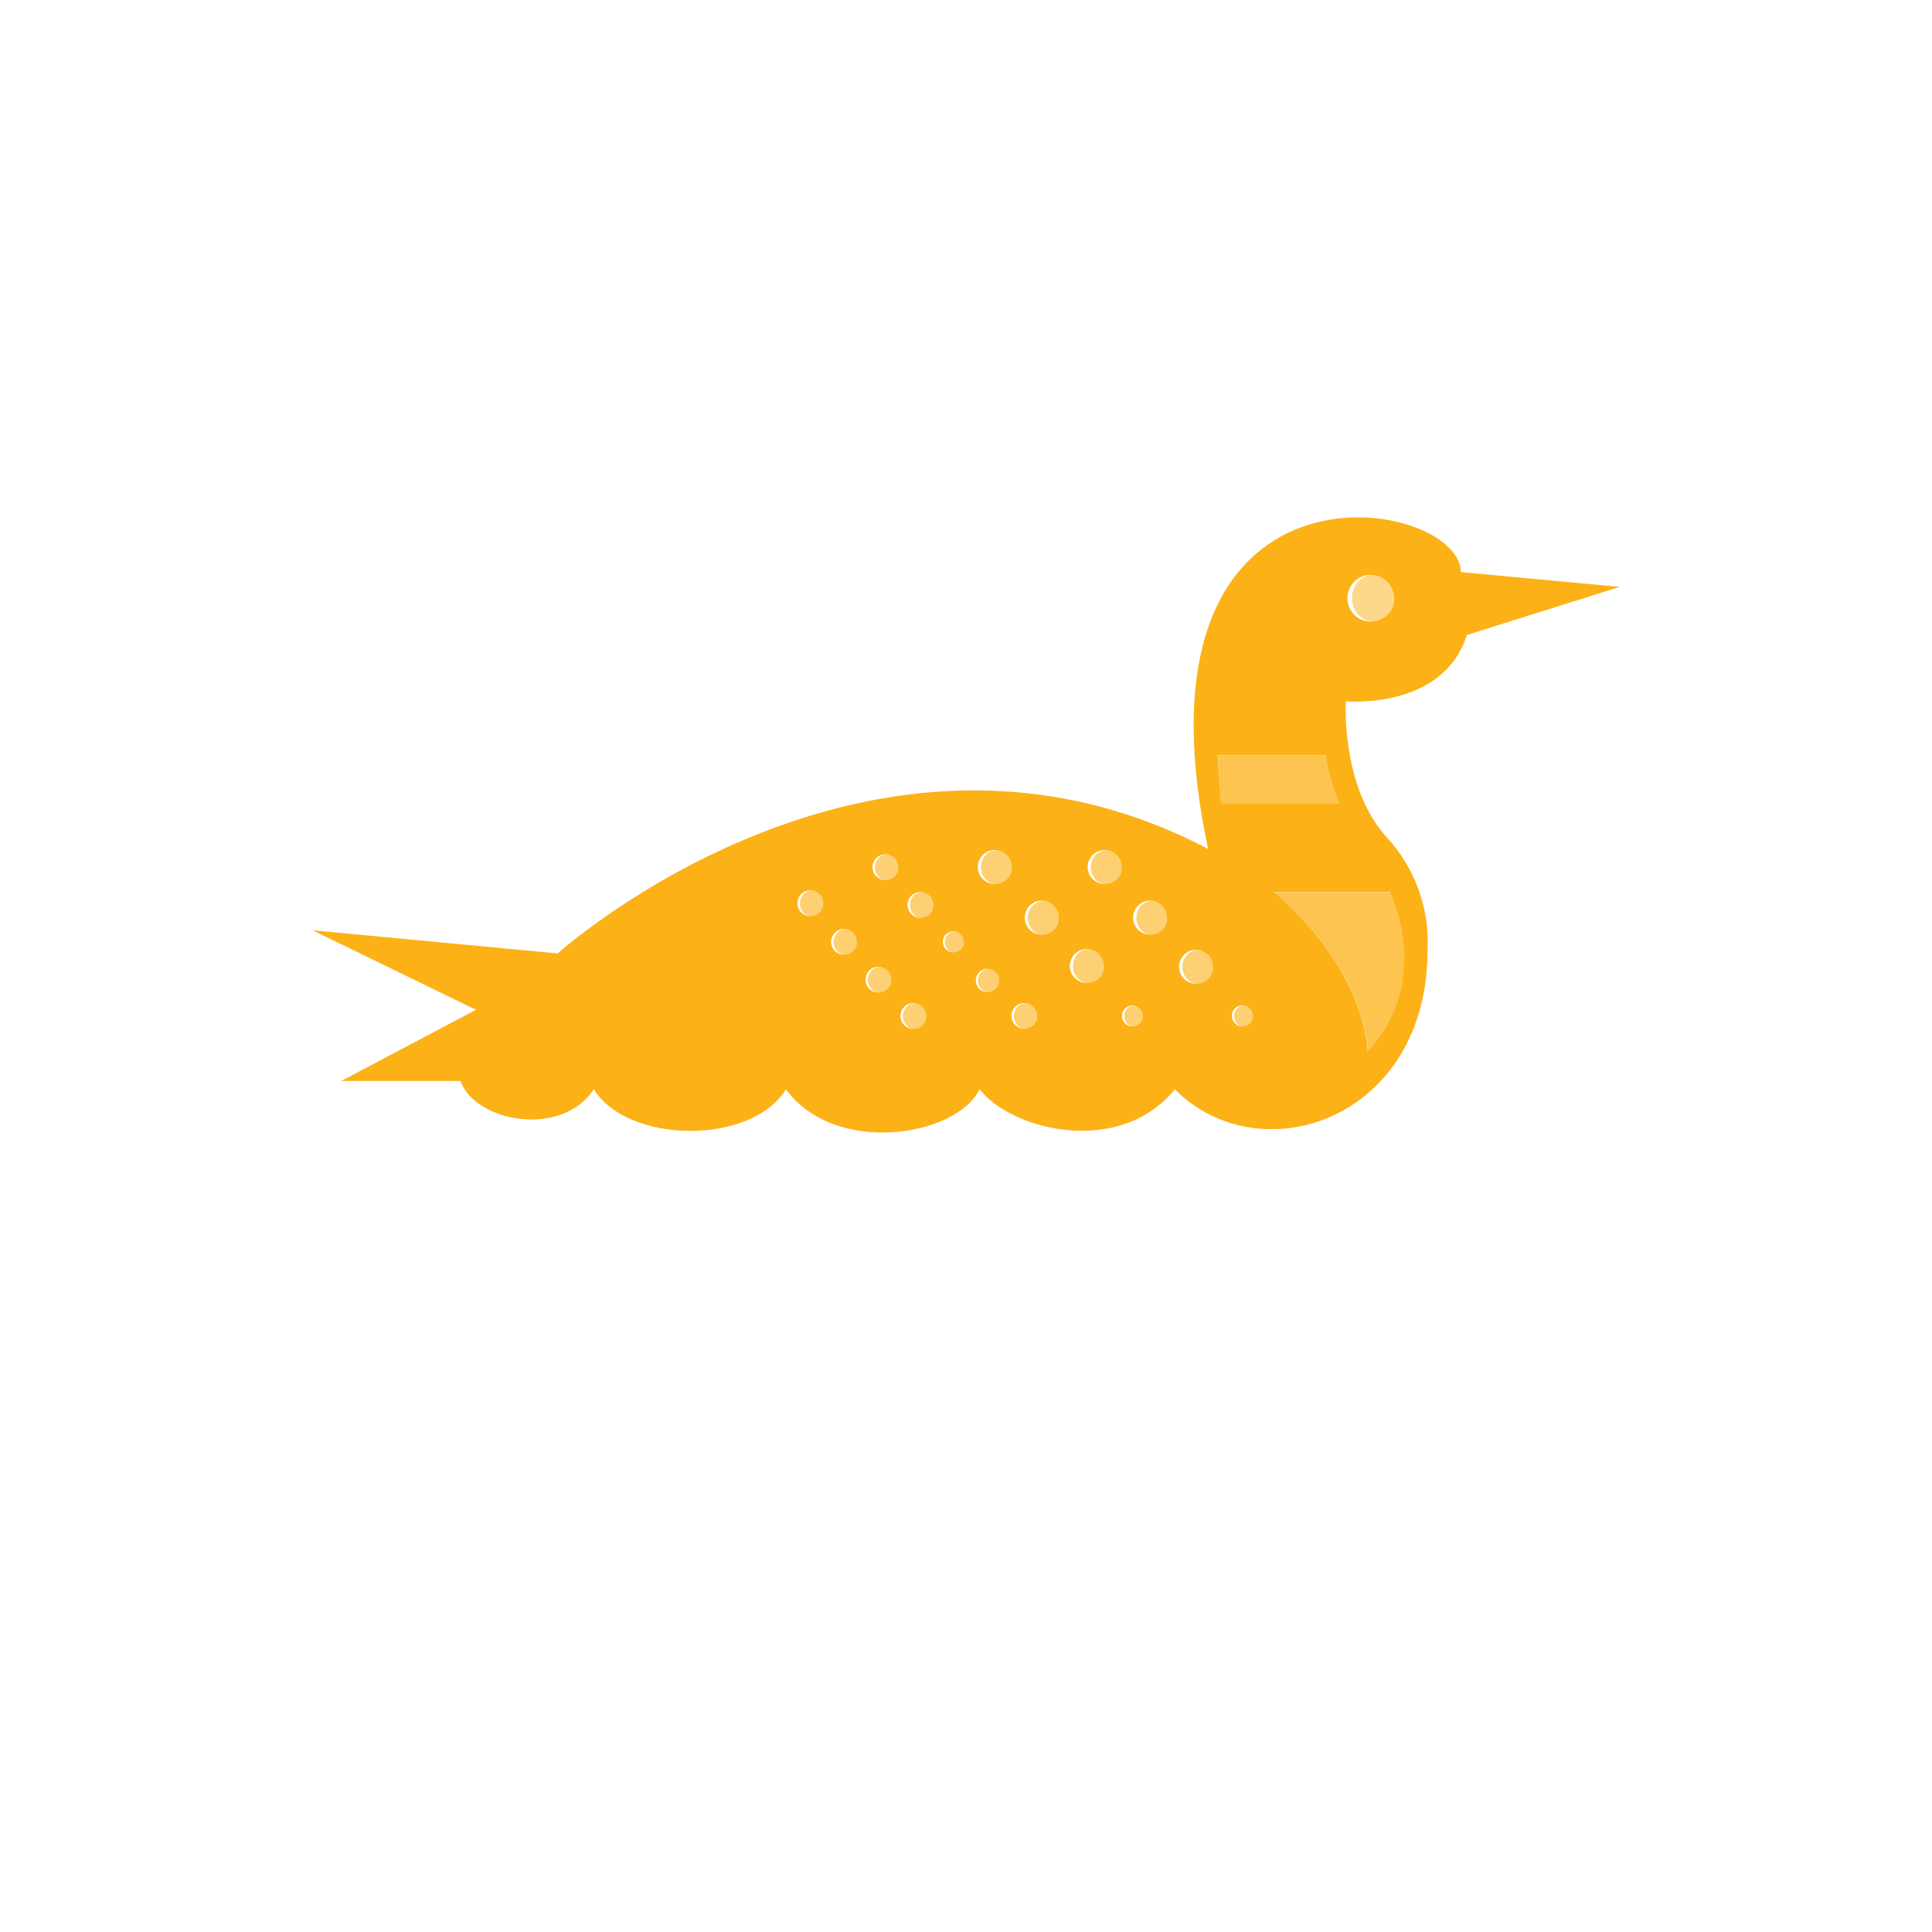
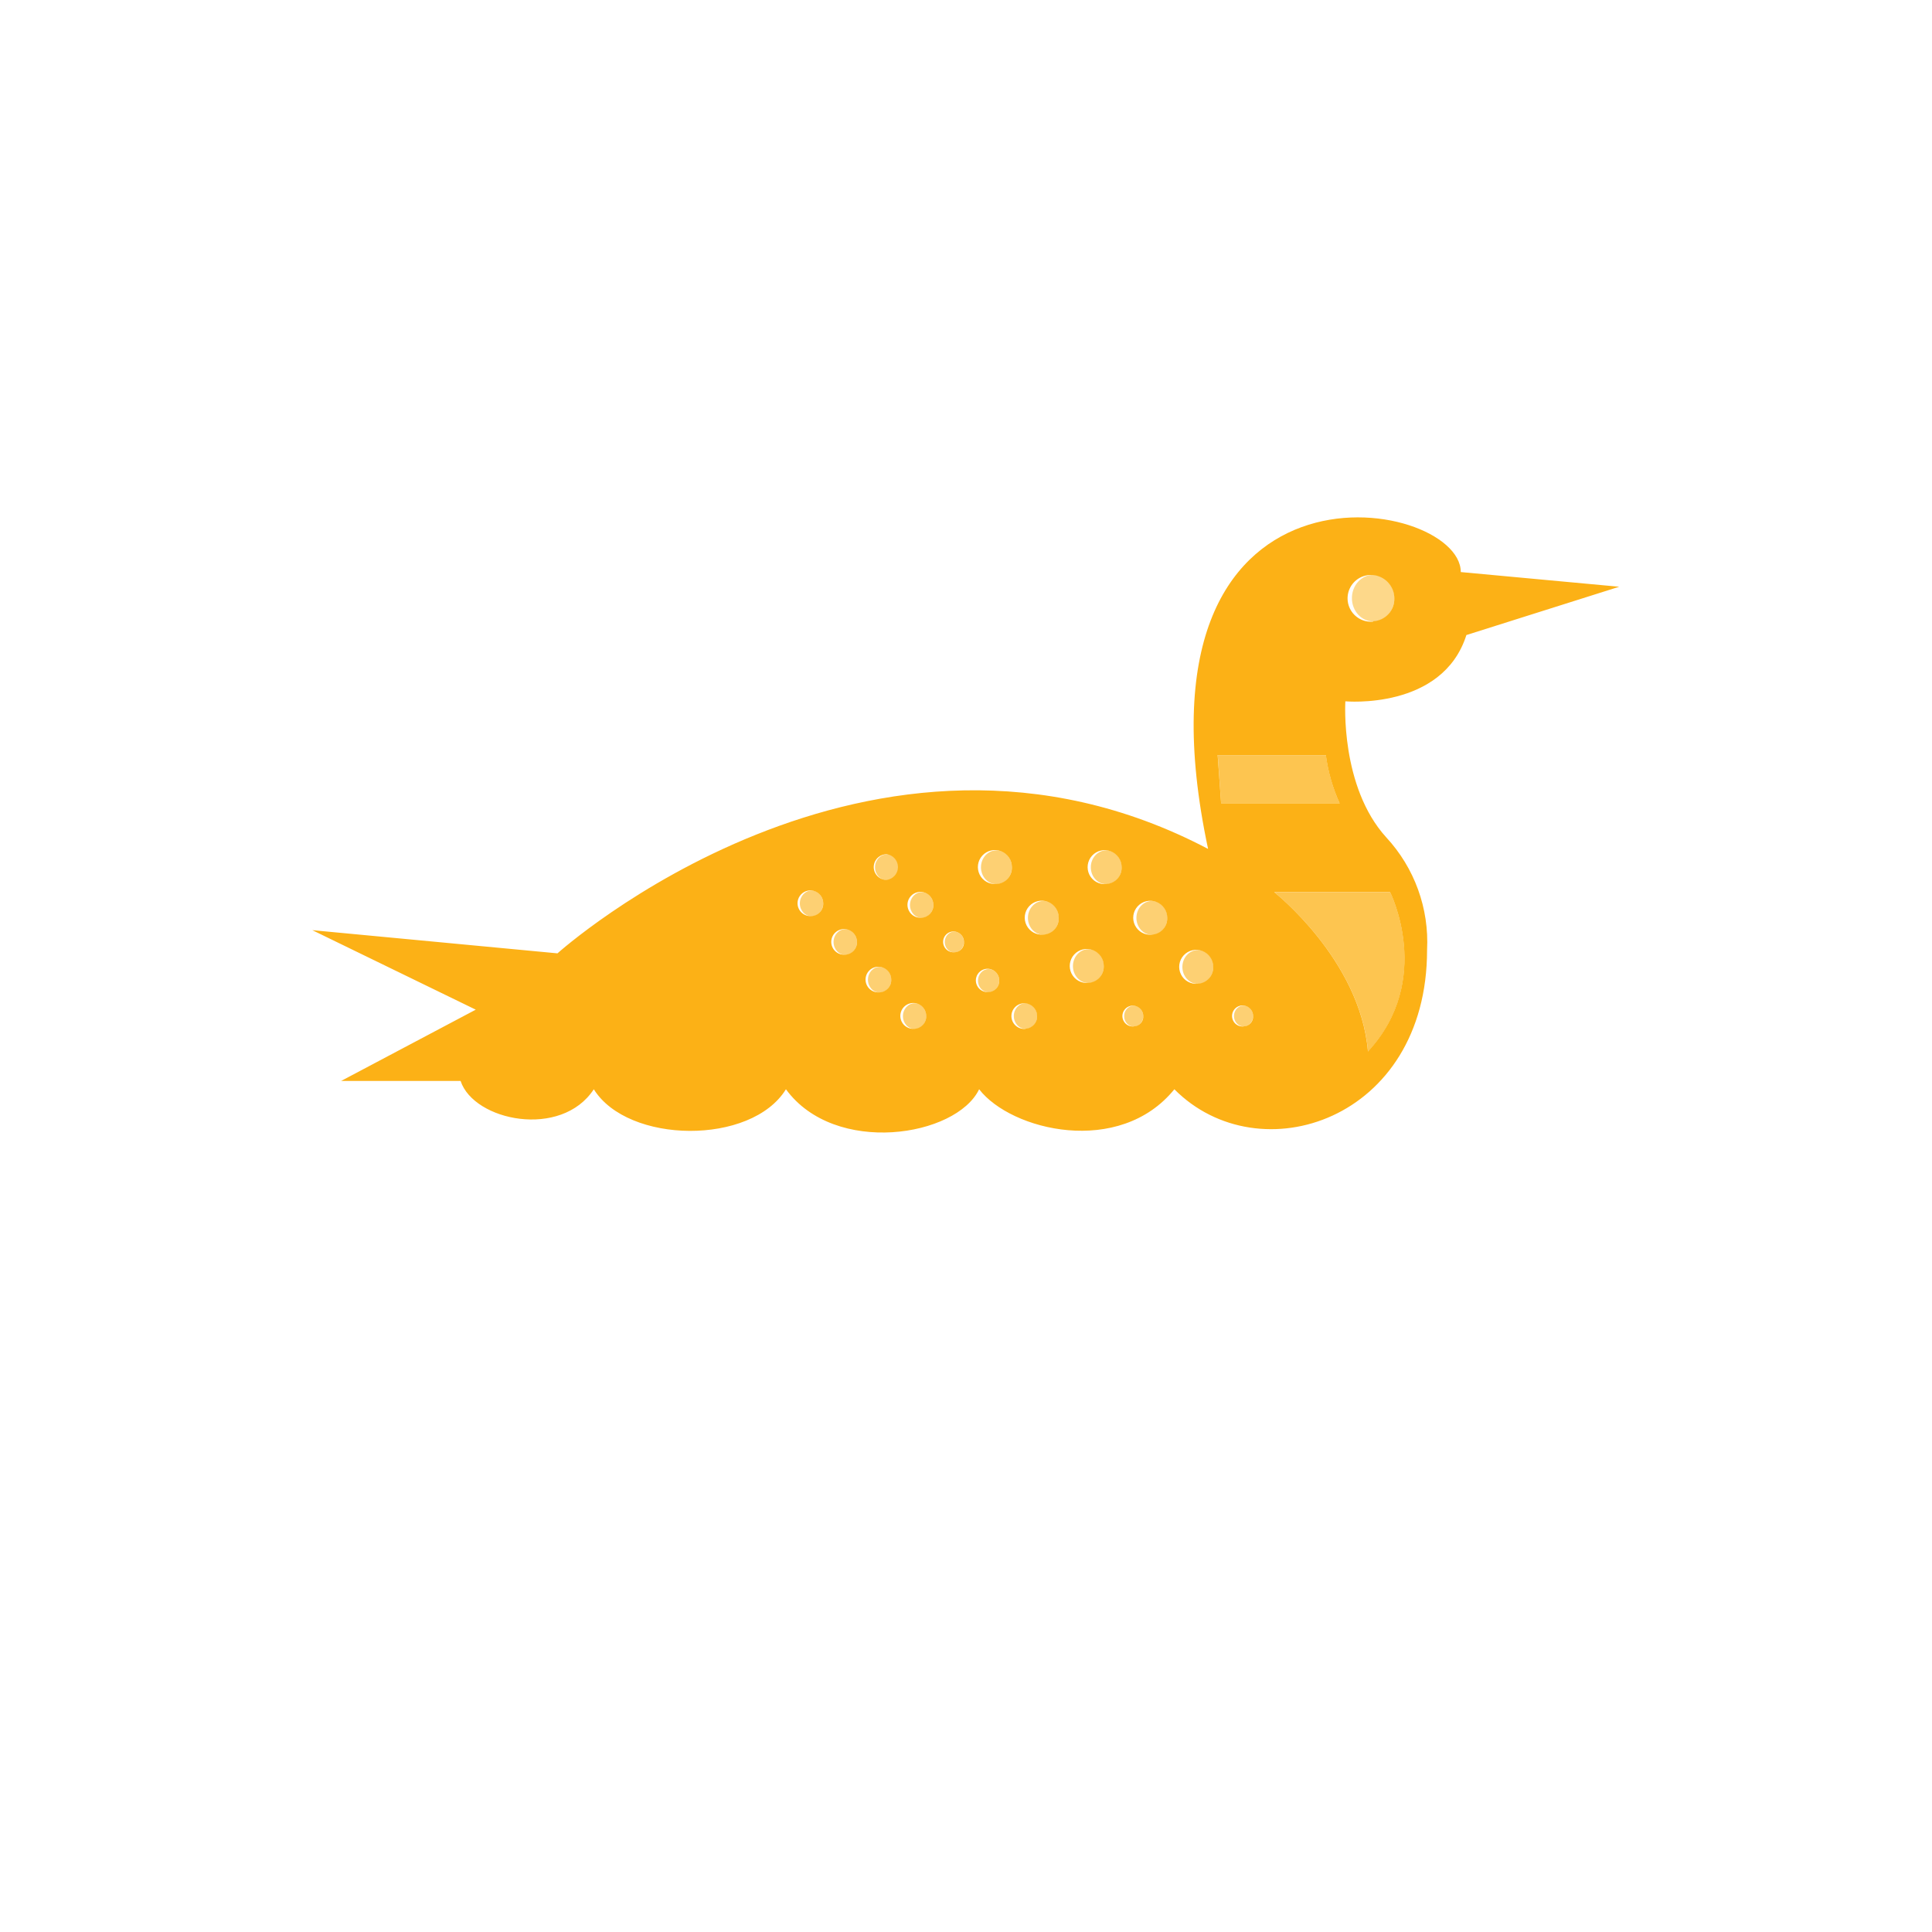
- <svg xmlns="http://www.w3.org/2000/svg" id="Layer_1" data-name="Layer 1" viewBox="0 0 300 300">
-   <ellipse cx="213.23" cy="92.88" rx="3.3" ry="3.62" fill="#fcb116" opacity="0.5" />
-   <ellipse cx="142.02" cy="157.78" rx="1.82" ry="1.99" fill="#fcb116" opacity="0.6" />
-   <path d="M189.1,117.26l.51,7.55H208a26.19,26.19,0,0,1-2.15-7.55Z" fill="#fcb116" opacity="0.75" />
-   <path d="M197.86,138.54h18s6.86,13.6-3.43,24.75C211.23,149,197.86,138.54,197.86,138.54Z" fill="#fcb116" opacity="0.75" />
-   <ellipse cx="136.59" cy="152.14" rx="1.82" ry="1.99" fill="#fcb116" opacity="0.6" />
-   <ellipse cx="131.26" cy="146.28" rx="1.82" ry="1.99" fill="#fcb116" opacity="0.6" />
-   <ellipse cx="126.02" cy="140.29" rx="1.82" ry="1.99" fill="#fcb116" opacity="0.6" />
-   <ellipse cx="143.11" cy="140.53" rx="1.82" ry="1.99" fill="#fcb116" opacity="0.6" />
-   <ellipse cx="137.68" cy="134.67" rx="1.82" ry="1.99" fill="#fcb116" opacity="0.6" />
-   <ellipse cx="159.24" cy="157.78" rx="1.82" ry="1.99" fill="#fcb116" opacity="0.6" />
-   <ellipse cx="153.51" cy="152.27" rx="1.65" ry="1.81" fill="#fcb116" opacity="0.6" />
-   <ellipse cx="148.19" cy="146.28" rx="1.48" ry="1.62" fill="#fcb116" opacity="0.6" />
-   <ellipse cx="176.04" cy="157.78" rx="1.48" ry="1.62" fill="#fcb116" opacity="0.6" />
-   <ellipse cx="193.1" cy="157.78" rx="1.48" ry="1.62" fill="#fcb116" opacity="0.6" />
-   <ellipse cx="169.01" cy="150.02" rx="2.4" ry="2.63" fill="#fcb116" opacity="0.6" />
-   <ellipse cx="162.01" cy="142.53" rx="2.4" ry="2.63" fill="#fcb116" opacity="0.6" />
-   <ellipse cx="154.73" cy="134.67" rx="2.4" ry="2.63" fill="#fcb116" opacity="0.6" />
-   <ellipse cx="171.78" cy="134.67" rx="2.4" ry="2.63" fill="#fcb116" opacity="0.6" />
-   <ellipse cx="178.86" cy="142.53" rx="2.4" ry="2.63" fill="#fcb116" opacity="0.6" />
-   <ellipse cx="186.01" cy="150.14" rx="2.4" ry="2.63" fill="#fcb116" opacity="0.6" />
-   <path d="M226.83,88.83c0-11.81-52.86-21.14-39.23,43-52.4-27.54-101,16.22-101,16.22l-38.07-3.6,25.38,12.35L53,167.85H71.52c2.06,6.24,15.64,9,20.68,1.29,5.3,8.51,24.46,8.73,29.84,0,7.59,10.39,26.44,7.4,30.08,0,5,6.45,21.8,10.51,30.31,0,13.17,13.28,39.24,4.84,39.24-21.62A24,24,0,0,0,215.32,130c-7.16-7.88-6.34-21.1-6.34-21.1s15.09,1.39,18.79-10.3l23.74-7.47ZM126,142.25a2,2,0,1,1,1.82-2A1.91,1.91,0,0,1,126,142.25Zm5.23,6a2,2,0,1,1,1.82-2A1.91,1.91,0,0,1,131.25,148.24Zm5.34,5.86a2,2,0,1,1,1.82-2A1.91,1.91,0,0,1,136.59,154.1Zm1.09-17.47a2,2,0,1,1,1.82-2A1.91,1.91,0,0,1,137.68,136.63ZM142,159.75a2,2,0,1,1,1.82-2A1.91,1.91,0,0,1,142,159.75Zm1.1-17.25a2,2,0,1,1,1.82-2A1.91,1.91,0,0,1,143.11,142.5Zm5.08,5.37a1.63,1.63,0,1,1,1.48-1.62A1.56,1.56,0,0,1,148.19,147.87Zm5.32,6.18a1.81,1.81,0,1,1,1.64-1.81A1.74,1.74,0,0,1,153.51,154.05Zm1.22-16.79a2.64,2.64,0,1,1,2.39-2.62A2.51,2.51,0,0,1,154.73,137.26Zm4.51,22.48a2,2,0,1,1,1.82-2A1.91,1.91,0,0,1,159.24,159.74ZM162,145.12a2.64,2.64,0,1,1,2.4-2.62A2.52,2.52,0,0,1,162,145.12Zm7,7.5A2.64,2.64,0,1,1,171.4,150,2.52,2.52,0,0,1,169,152.62Zm2.77-15.36a2.64,2.64,0,1,1,2.4-2.62A2.51,2.51,0,0,1,171.78,137.26ZM176,159.38a1.63,1.63,0,1,1,1.48-1.62A1.56,1.56,0,0,1,176,159.38Zm2.82-14.26a2.64,2.64,0,1,1,2.4-2.62A2.51,2.51,0,0,1,178.86,145.12Zm7.14,7.62a2.64,2.64,0,1,1,2.4-2.63A2.52,2.52,0,0,1,186,152.74Zm3.1-35.51h16.79a26.32,26.32,0,0,0,2.15,7.56H189.61Zm4,42.14a1.63,1.63,0,1,1,1.48-1.62A1.55,1.55,0,0,1,193.1,159.37Zm22.76-20.86s6.85,13.6-3.43,24.75c-1.2-14.27-14.57-24.75-14.57-24.75Zm-2.64-42a3.63,3.63,0,1,1,3.31-3.62A3.47,3.47,0,0,1,213.22,96.47Z" fill="#fcb116" />
+ <svg xmlns="http://www.w3.org/2000/svg" id="Layer_1" data-name="Layer 1" viewBox="0 0 200 200">
+   <ellipse cx="142.15" cy="61.92" rx="2.2" ry="2.41" fill="#fcb116" opacity="0.5" />
+   <ellipse cx="94.68" cy="105.19" rx="1.21" ry="1.33" fill="#fcb116" opacity="0.6" />
+   <path d="M126.06,78.17l.35,5h12.28a17.69,17.69,0,0,1-1.43-5Z" fill="#fcb116" opacity="0.75" />
+   <path d="M131.91,92.36h12s4.57,9.06-2.29,16.5C140.82,99.35,131.91,92.36,131.91,92.36Z" fill="#fcb116" opacity="0.75" />
+   <ellipse cx="91.06" cy="101.42" rx="1.21" ry="1.33" fill="#fcb116" opacity="0.6" />
+   <ellipse cx="87.5" cy="97.52" rx="1.21" ry="1.33" fill="#fcb116" opacity="0.6" />
+   <ellipse cx="84.01" cy="93.52" rx="1.21" ry="1.33" fill="#fcb116" opacity="0.6" />
+   <ellipse cx="95.41" cy="93.69" rx="1.21" ry="1.33" fill="#fcb116" opacity="0.6" />
+   <ellipse cx="91.79" cy="89.78" rx="1.21" ry="1.33" fill="#fcb116" opacity="0.6" />
+   <ellipse cx="106.16" cy="105.18" rx="1.21" ry="1.33" fill="#fcb116" opacity="0.6" />
+   <ellipse cx="102.34" cy="101.52" rx="1.1" ry="1.2" fill="#fcb116" opacity="0.6" />
+   <ellipse cx="98.79" cy="97.52" rx="0.99" ry="1.08" fill="#fcb116" opacity="0.6" />
+   <ellipse cx="117.36" cy="105.19" rx="0.99" ry="1.08" fill="#fcb116" opacity="0.6" />
+   <ellipse cx="128.73" cy="105.18" rx="0.99" ry="1.08" fill="#fcb116" opacity="0.6" />
+   <ellipse cx="112.67" cy="100.01" rx="1.6" ry="1.75" fill="#fcb116" opacity="0.6" />
+   <ellipse cx="108.01" cy="95.02" rx="1.6" ry="1.75" fill="#fcb116" opacity="0.6" />
+   <ellipse cx="103.15" cy="89.78" rx="1.6" ry="1.75" fill="#fcb116" opacity="0.6" />
+   <ellipse cx="114.52" cy="89.78" rx="1.6" ry="1.75" fill="#fcb116" opacity="0.6" />
+   <ellipse cx="119.24" cy="95.02" rx="1.6" ry="1.75" fill="#fcb116" opacity="0.6" />
+   <ellipse cx="124" cy="100.1" rx="1.6" ry="1.75" fill="#fcb116" opacity="0.6" />
+   <path d="M151.22,59.22c0-7.87-35.24-14.09-26.16,28.66C90.13,69.51,57.71,98.69,57.71,98.69l-25.38-2.4,16.92,8.23L35.31,111.9H47.68c1.38,4.16,10.43,6,13.79.86,3.53,5.67,16.3,5.82,19.89,0,5.06,6.93,17.63,4.93,20,0,3.32,4.3,14.53,7,20.21,0,8.78,8.85,26.16,3.23,26.16-14.42a15.93,15.93,0,0,0-4.23-11.66c-4.78-5.26-4.23-14.08-4.23-14.08s10.06.93,12.53-6.86l15.82-5ZM84,94.83a1.33,1.33,0,1,1,1.22-1.33A1.27,1.27,0,0,1,84,94.83Zm3.49,4a1.33,1.33,0,1,1,1.22-1.33A1.28,1.28,0,0,1,87.5,98.83Zm3.56,3.9a1.33,1.33,0,1,1,1.21-1.32A1.27,1.27,0,0,1,91.06,102.73Zm.73-11.64a1.33,1.33,0,0,1,0-2.66,1.34,1.34,0,0,1,0,2.66Zm2.89,15.41a1.34,1.34,0,1,1,1.21-1.33A1.28,1.28,0,0,1,94.68,106.5ZM95.41,95a1.34,1.34,0,1,1,1.21-1.33A1.28,1.28,0,0,1,95.41,95Zm3.38,3.58a1.08,1.08,0,1,1,1-1.08A1,1,0,0,1,98.79,98.58Zm3.55,4.12a1.21,1.21,0,1,1,1.1-1.2A1.15,1.15,0,0,1,102.34,102.7Zm.81-11.19a1.76,1.76,0,1,1,1.6-1.75A1.68,1.68,0,0,1,103.15,91.51Zm3,15a1.33,1.33,0,1,1,1.21-1.32A1.27,1.27,0,0,1,106.16,106.49ZM108,96.75A1.76,1.76,0,1,1,109.6,95,1.67,1.67,0,0,1,108,96.75Zm4.66,5a1.76,1.76,0,1,1,1.6-1.75A1.68,1.68,0,0,1,112.67,101.74Zm1.85-10.23a1.76,1.76,0,1,1,1.6-1.75A1.68,1.68,0,0,1,114.52,91.51Zm2.84,14.74a1.08,1.08,0,1,1,1-1.08A1,1,0,0,1,117.36,106.25Zm1.88-9.5a1.76,1.76,0,1,1,1.6-1.75A1.68,1.68,0,0,1,119.24,96.75Zm4.76,5.08a1.76,1.76,0,1,1,1.6-1.75A1.68,1.68,0,0,1,124,101.83Zm2.06-23.68h11.2a17.69,17.69,0,0,0,1.43,5H126.41Zm2.67,28.1a1.09,1.09,0,1,1,1-1.08A1,1,0,0,1,128.73,106.25Zm15.18-13.91s4.57,9.07-2.29,16.5c-.8-9.51-9.71-16.5-9.71-16.5Zm-1.76-28a2.42,2.42,0,1,1,2.2-2.41A2.31,2.31,0,0,1,142.15,64.31Z" fill="#fcb116" />
</svg>
